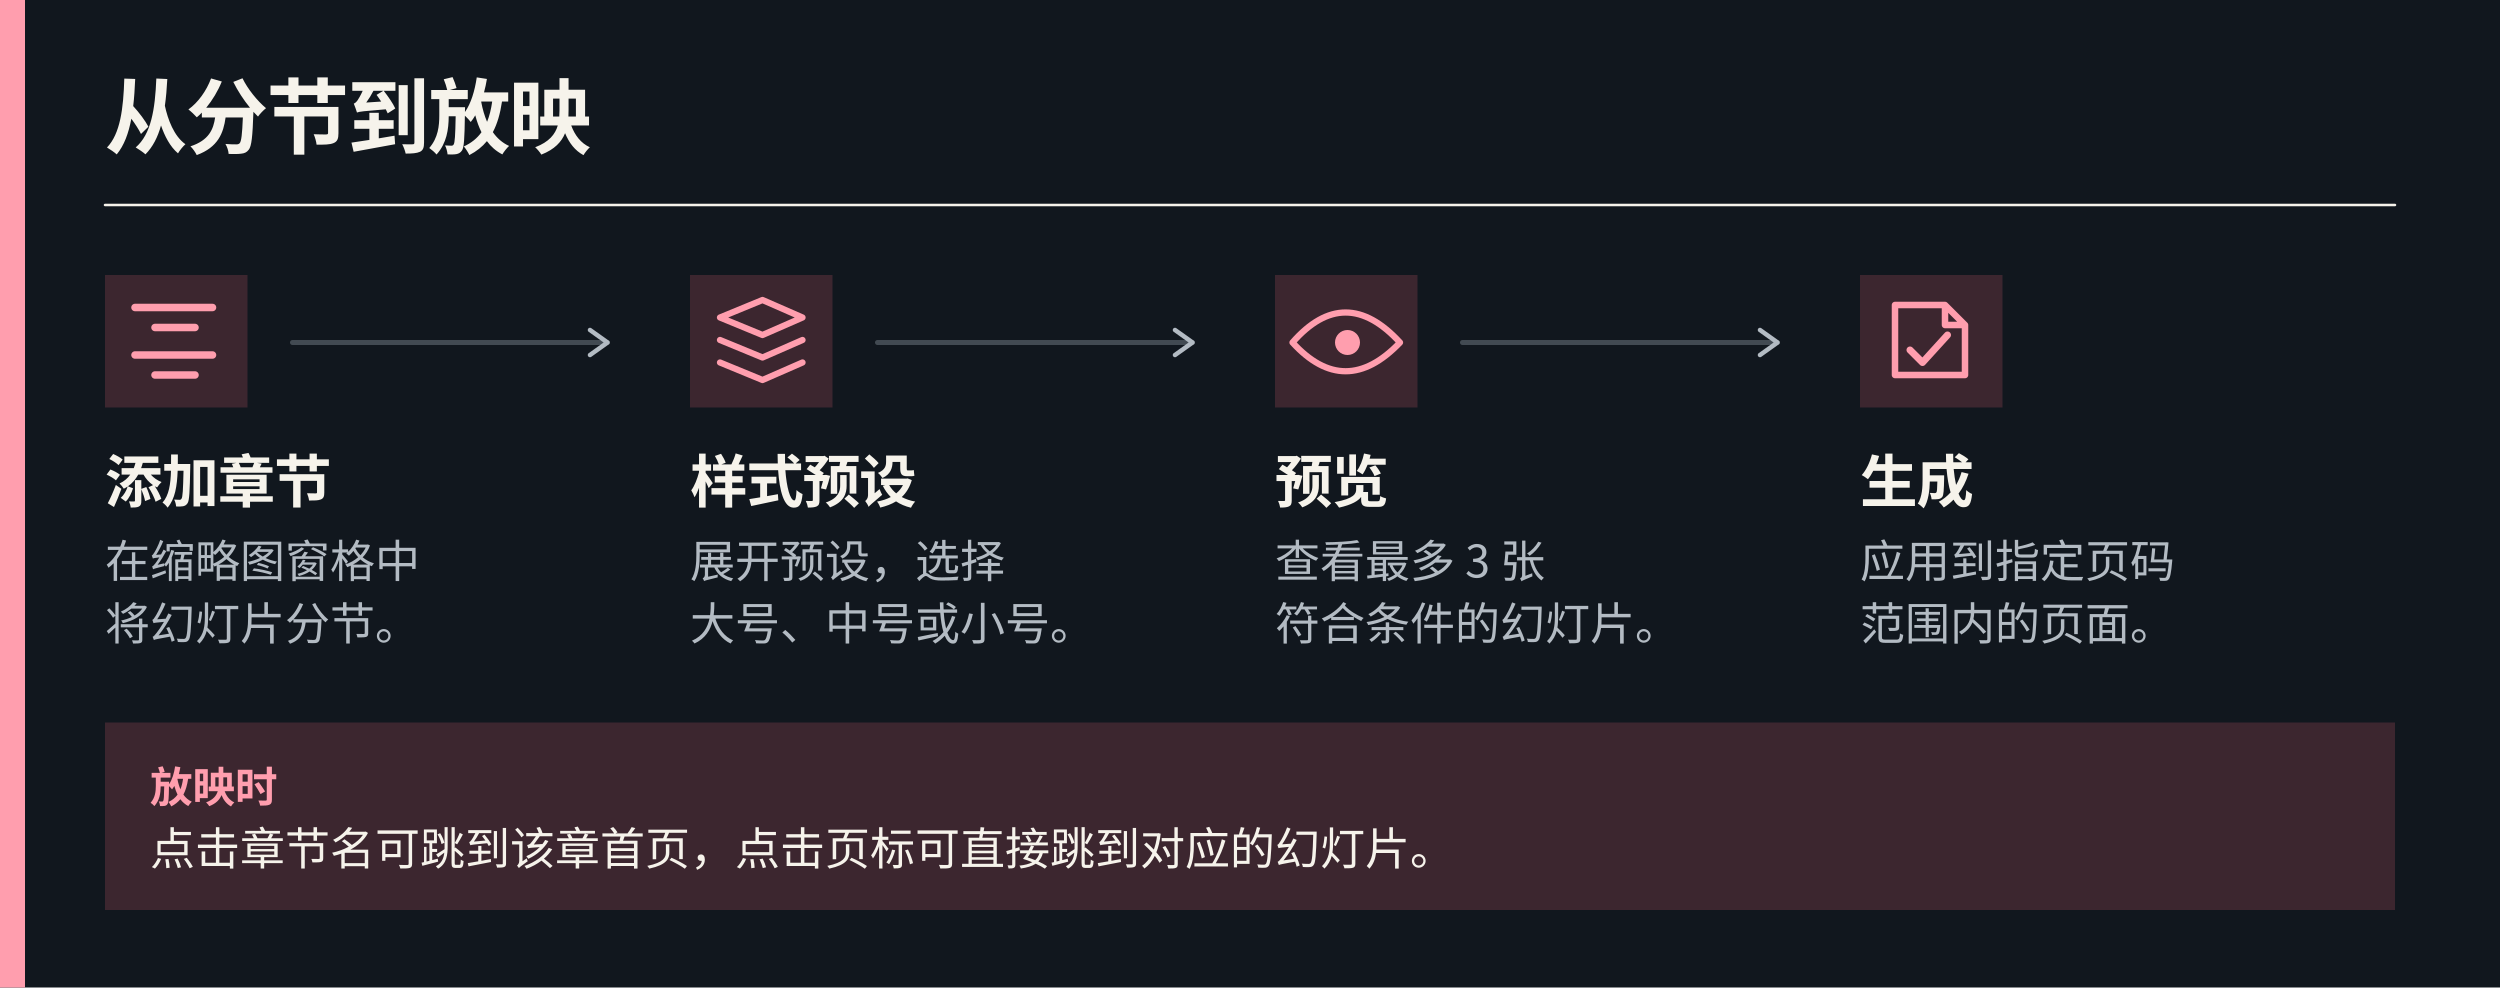
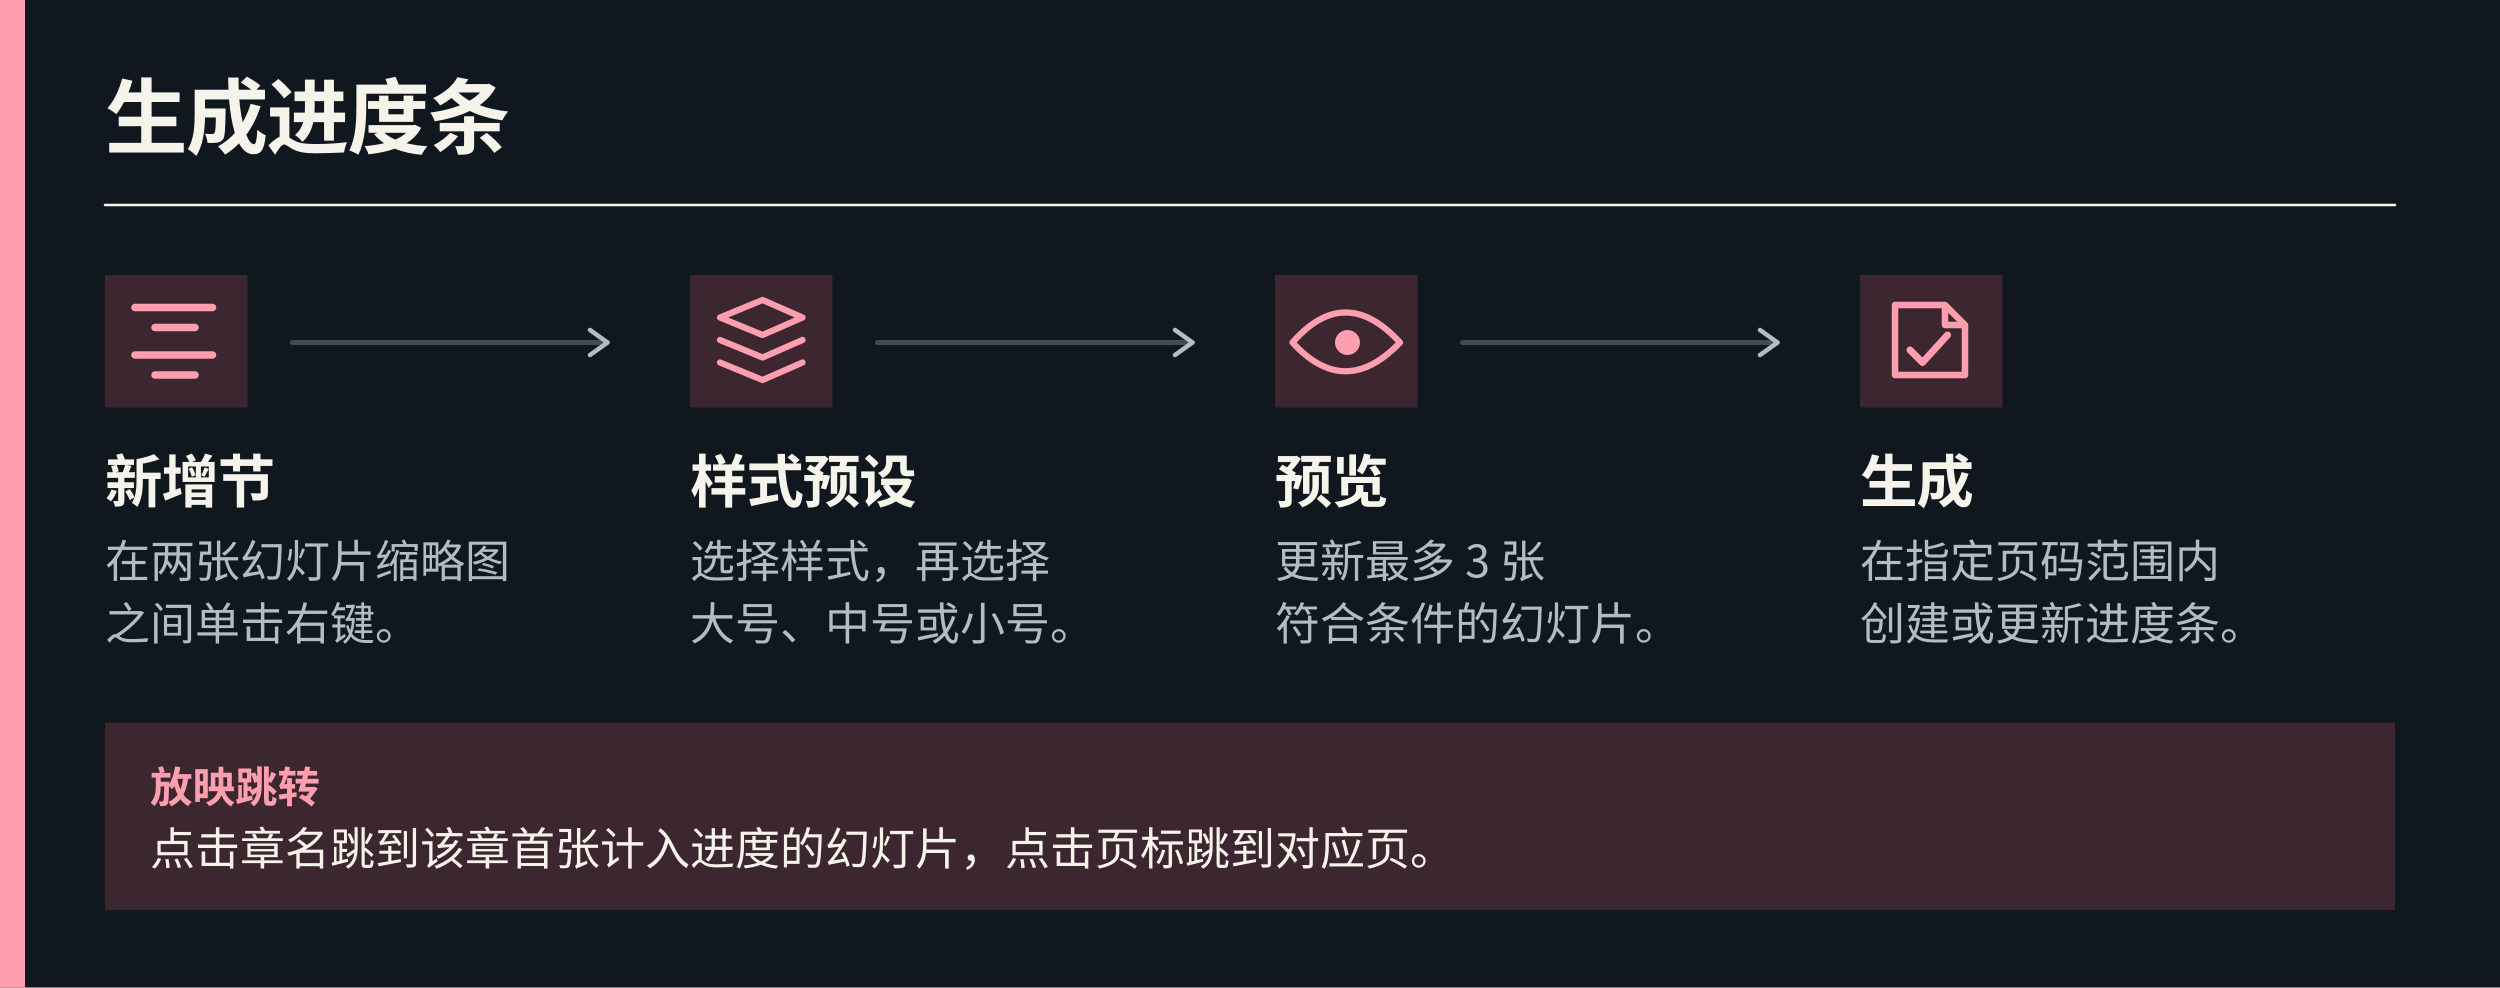
<svg xmlns="http://www.w3.org/2000/svg" viewBox="0 0 1000 395" width="1000" height="395" role="img" aria-labelledby="title desc" xml:lang="zh">
  <rect x="0" y="0" width="1000" height="395" rx="0" fill="#11171E" />
  <rect x="0" y="0" width="10" height="395" rx="0" fill="#FF9EAE" />
-   <text x="42" y="59" fill="#F6F3EB" font-family="'Microsoft YaHei','PingFang SC','Noto Sans CJK SC',Inter,Arial,sans-serif" font-size="33" font-weight="700" letter-spacing="-0.7" text-anchor="start">从分节到放映</text>
+   <text x="42" y="59" fill="#F6F3EB" font-family="'Microsoft YaHei','PingFang SC','Noto Sans CJK SC',Inter,Arial,sans-serif" font-size="33" font-weight="700" letter-spacing="-0.7" text-anchor="start">生成进度条</text>
  <path d="M42 82L958 82" fill="none" stroke="#F6F3EB" stroke-width="1" stroke-linejoin="round" stroke-linecap="round" />
  <g transform="translate(42 110)">
    <rect x="0" y="0" width="57" height="53" rx="0" fill="#3C262F" />
    <path d="M12 13H43M20 21H36M12 32H43M20 40H36" fill="none" stroke="#FF9EAE" stroke-width="3" stroke-linejoin="round" stroke-linecap="round" />
  </g>
  <path d="M117 137L243 137" fill="none" stroke="#424A52" stroke-width="2" stroke-linejoin="round" stroke-linecap="round" />
  <path d="M236 132L243 137L236 142" fill="none" stroke="#B3BBC3" stroke-width="1.8" stroke-linejoin="round" stroke-linecap="round" />
-   <text x="42" y="201" fill="#F6F3EB" font-family="'Microsoft YaHei','PingFang SC','Noto Sans CJK SC',Inter,Arial,sans-serif" font-size="23" font-weight="680" letter-spacing="-0.45" text-anchor="start">添加章节</text>
-   <text x="42" y="231" fill="#B3BBC3" font-family="'Microsoft YaHei','PingFang SC','Noto Sans CJK SC',Inter,Arial,sans-serif" font-size="18" font-weight="400" letter-spacing="0" text-anchor="start">在缩略图窗格中</text>
-   <text x="42" y="256" fill="#B3BBC3" font-family="'Microsoft YaHei','PingFang SC','Noto Sans CJK SC',Inter,Arial,sans-serif" font-size="18" font-weight="400" letter-spacing="0" text-anchor="start">将幻灯片分节。</text>
+   <text x="42" y="201" fill="#F6F3EB" font-family="'Microsoft YaHei','PingFang SC','Noto Sans CJK SC',Inter,Arial,sans-serif" font-size="23" font-weight="680" letter-spacing="-0.45" text-anchor="start">新增节</text>
+   <text x="42" y="231" fill="#B3BBC3" font-family="'Microsoft YaHei','PingFang SC','Noto Sans CJK SC',Inter,Arial,sans-serif" font-size="18" font-weight="400" letter-spacing="0" text-anchor="start">在两张幻灯片缩略图</text>
+   <text x="42" y="256" fill="#B3BBC3" font-family="'Microsoft YaHei','PingFang SC','Noto Sans CJK SC',Inter,Arial,sans-serif" font-size="18" font-weight="400" letter-spacing="0" text-anchor="start">之间单击右键。</text>
  <g transform="translate(276 110)">
    <rect x="0" y="0" width="57" height="53" rx="0" fill="#3C262F" />
    <path d="M12 17L29 10L45 17L29 24ZM12 26L29 33L45 26M12 35L29 42L45 35" fill="none" stroke="#FF9EAE" stroke-width="2.5" stroke-linejoin="round" stroke-linecap="round" />
  </g>
  <path d="M351 137L477 137" fill="none" stroke="#424A52" stroke-width="2" stroke-linejoin="round" stroke-linecap="round" />
  <path d="M470 132L477 137L470 142" fill="none" stroke="#B3BBC3" stroke-width="1.8" stroke-linejoin="round" stroke-linecap="round" />
  <text x="276" y="201" fill="#F6F3EB" font-family="'Microsoft YaHei','PingFang SC','Noto Sans CJK SC',Inter,Arial,sans-serif" font-size="23" font-weight="680" letter-spacing="-0.45" text-anchor="start">样式预设</text>
-   <text x="276" y="231" fill="#B3BBC3" font-family="'Microsoft YaHei','PingFang SC','Noto Sans CJK SC',Inter,Arial,sans-serif" font-size="18" font-weight="400" letter-spacing="0" text-anchor="start">展开预设，选择</text>
+   <text x="276" y="231" fill="#B3BBC3" font-family="'Microsoft YaHei','PingFang SC','Noto Sans CJK SC',Inter,Arial,sans-serif" font-size="18" font-weight="400" letter-spacing="0" text-anchor="start">选择样式，再选择</text>
  <text x="276" y="256" fill="#B3BBC3" font-family="'Microsoft YaHei','PingFang SC','Noto Sans CJK SC',Inter,Arial,sans-serif" font-size="18" font-weight="400" letter-spacing="0" text-anchor="start">大号、中号或小号。</text>
  <g transform="translate(510 110)">
    <rect x="0" y="0" width="57" height="53" rx="0" fill="#3C262F" />
    <path d="M7 27Q28 3 50 27Q28 50 7 27Z" fill="none" stroke="#FF9EAE" stroke-width="2.5" stroke-linejoin="round" stroke-linecap="round" />
    <circle cx="29" cy="27" r="5" fill="#FF9EAE" />
  </g>
  <path d="M585 137L711 137" fill="none" stroke="#424A52" stroke-width="2" stroke-linejoin="round" stroke-linecap="round" />
  <path d="M704 132L711 137L704 142" fill="none" stroke="#B3BBC3" stroke-width="1.8" stroke-linejoin="round" stroke-linecap="round" />
  <text x="510" y="201" fill="#F6F3EB" font-family="'Microsoft YaHei','PingFang SC','Noto Sans CJK SC',Inter,Arial,sans-serif" font-size="23" font-weight="680" letter-spacing="-0.45" text-anchor="start">预览</text>
-   <text x="510" y="231" fill="#B3BBC3" font-family="'Microsoft YaHei','PingFang SC','Noto Sans CJK SC',Inter,Arial,sans-serif" font-size="18" font-weight="400" letter-spacing="0" text-anchor="start">查看最多 3 张</text>
+   <text x="510" y="231" fill="#B3BBC3" font-family="'Microsoft YaHei','PingFang SC','Noto Sans CJK SC',Inter,Arial,sans-serif" font-size="18" font-weight="400" letter-spacing="0" text-anchor="start">更新最多 3 张</text>
  <text x="510" y="256" fill="#B3BBC3" font-family="'Microsoft YaHei','PingFang SC','Noto Sans CJK SC',Inter,Arial,sans-serif" font-size="18" font-weight="400" letter-spacing="0" text-anchor="start">符合条件的幻灯片。</text>
  <g transform="translate(744 110)">
    <rect x="0" y="0" width="57" height="53" rx="0" fill="#3C262F" />
    <path d="M14 12H34L42 20V40H14ZM34 12V20H42" fill="none" stroke="#FF9EAE" stroke-width="2.6" stroke-linejoin="round" stroke-linecap="round" />
    <path d="M20 30L25 35L35 24" fill="none" stroke="#FF9EAE" stroke-width="2.8" stroke-linejoin="round" stroke-linecap="round" />
  </g>
  <text x="744" y="201" fill="#F6F3EB" font-family="'Microsoft YaHei','PingFang SC','Noto Sans CJK SC',Inter,Arial,sans-serif" font-size="23" font-weight="680" letter-spacing="-0.45" text-anchor="start">生成</text>
-   <text x="744" y="231" fill="#B3BBC3" font-family="'Microsoft YaHei','PingFang SC','Noto Sans CJK SC',Inter,Arial,sans-serif" font-size="18" font-weight="400" letter-spacing="0" text-anchor="start">应用到指定页码</text>
-   <text x="744" y="256" fill="#B3BBC3" font-family="'Microsoft YaHei','PingFang SC','Noto Sans CJK SC',Inter,Arial,sans-serif" font-size="18" font-weight="400" letter-spacing="0" text-anchor="start">范围内的页面。</text>
+   <text x="744" y="231" fill="#B3BBC3" font-family="'Microsoft YaHei','PingFang SC','Noto Sans CJK SC',Inter,Arial,sans-serif" font-size="18" font-weight="400" letter-spacing="0" text-anchor="start">在指定页码范围内</text>
+   <text x="744" y="256" fill="#B3BBC3" font-family="'Microsoft YaHei','PingFang SC','Noto Sans CJK SC',Inter,Arial,sans-serif" font-size="18" font-weight="400" letter-spacing="0" text-anchor="start">创建或更新进度条。</text>
  <rect x="42" y="289" width="916" height="75" rx="0" fill="#3C262F" />
-   <text x="60" y="321" fill="#FF9EAE" font-family="'Microsoft YaHei','PingFang SC','Noto Sans CJK SC',Inter,Arial,sans-serif" font-size="17" font-weight="680" letter-spacing="0" text-anchor="start">放映时</text>
-   <text x="60" y="346" fill="#F6F3EB" font-family="'Microsoft YaHei','PingFang SC','Noto Sans CJK SC',Inter,Arial,sans-serif" font-size="18" font-weight="400" letter-spacing="0" text-anchor="start">点击章节名可跳到该章首页，点击页标可直接跳到对应的幻灯片。</text>
+   <text x="60" y="321" fill="#FF9EAE" font-family="'Microsoft YaHei','PingFang SC','Noto Sans CJK SC',Inter,Arial,sans-serif" font-size="17" font-weight="680" letter-spacing="0" text-anchor="start">放映跳转</text>
+   <text x="60" y="346" fill="#F6F3EB" font-family="'Microsoft YaHei','PingFang SC','Noto Sans CJK SC',Inter,Arial,sans-serif" font-size="18" font-weight="400" letter-spacing="0" text-anchor="start">点击章名跳到该章首张计入进度的幻灯片，点击页标跳到对应页。</text>
</svg>
